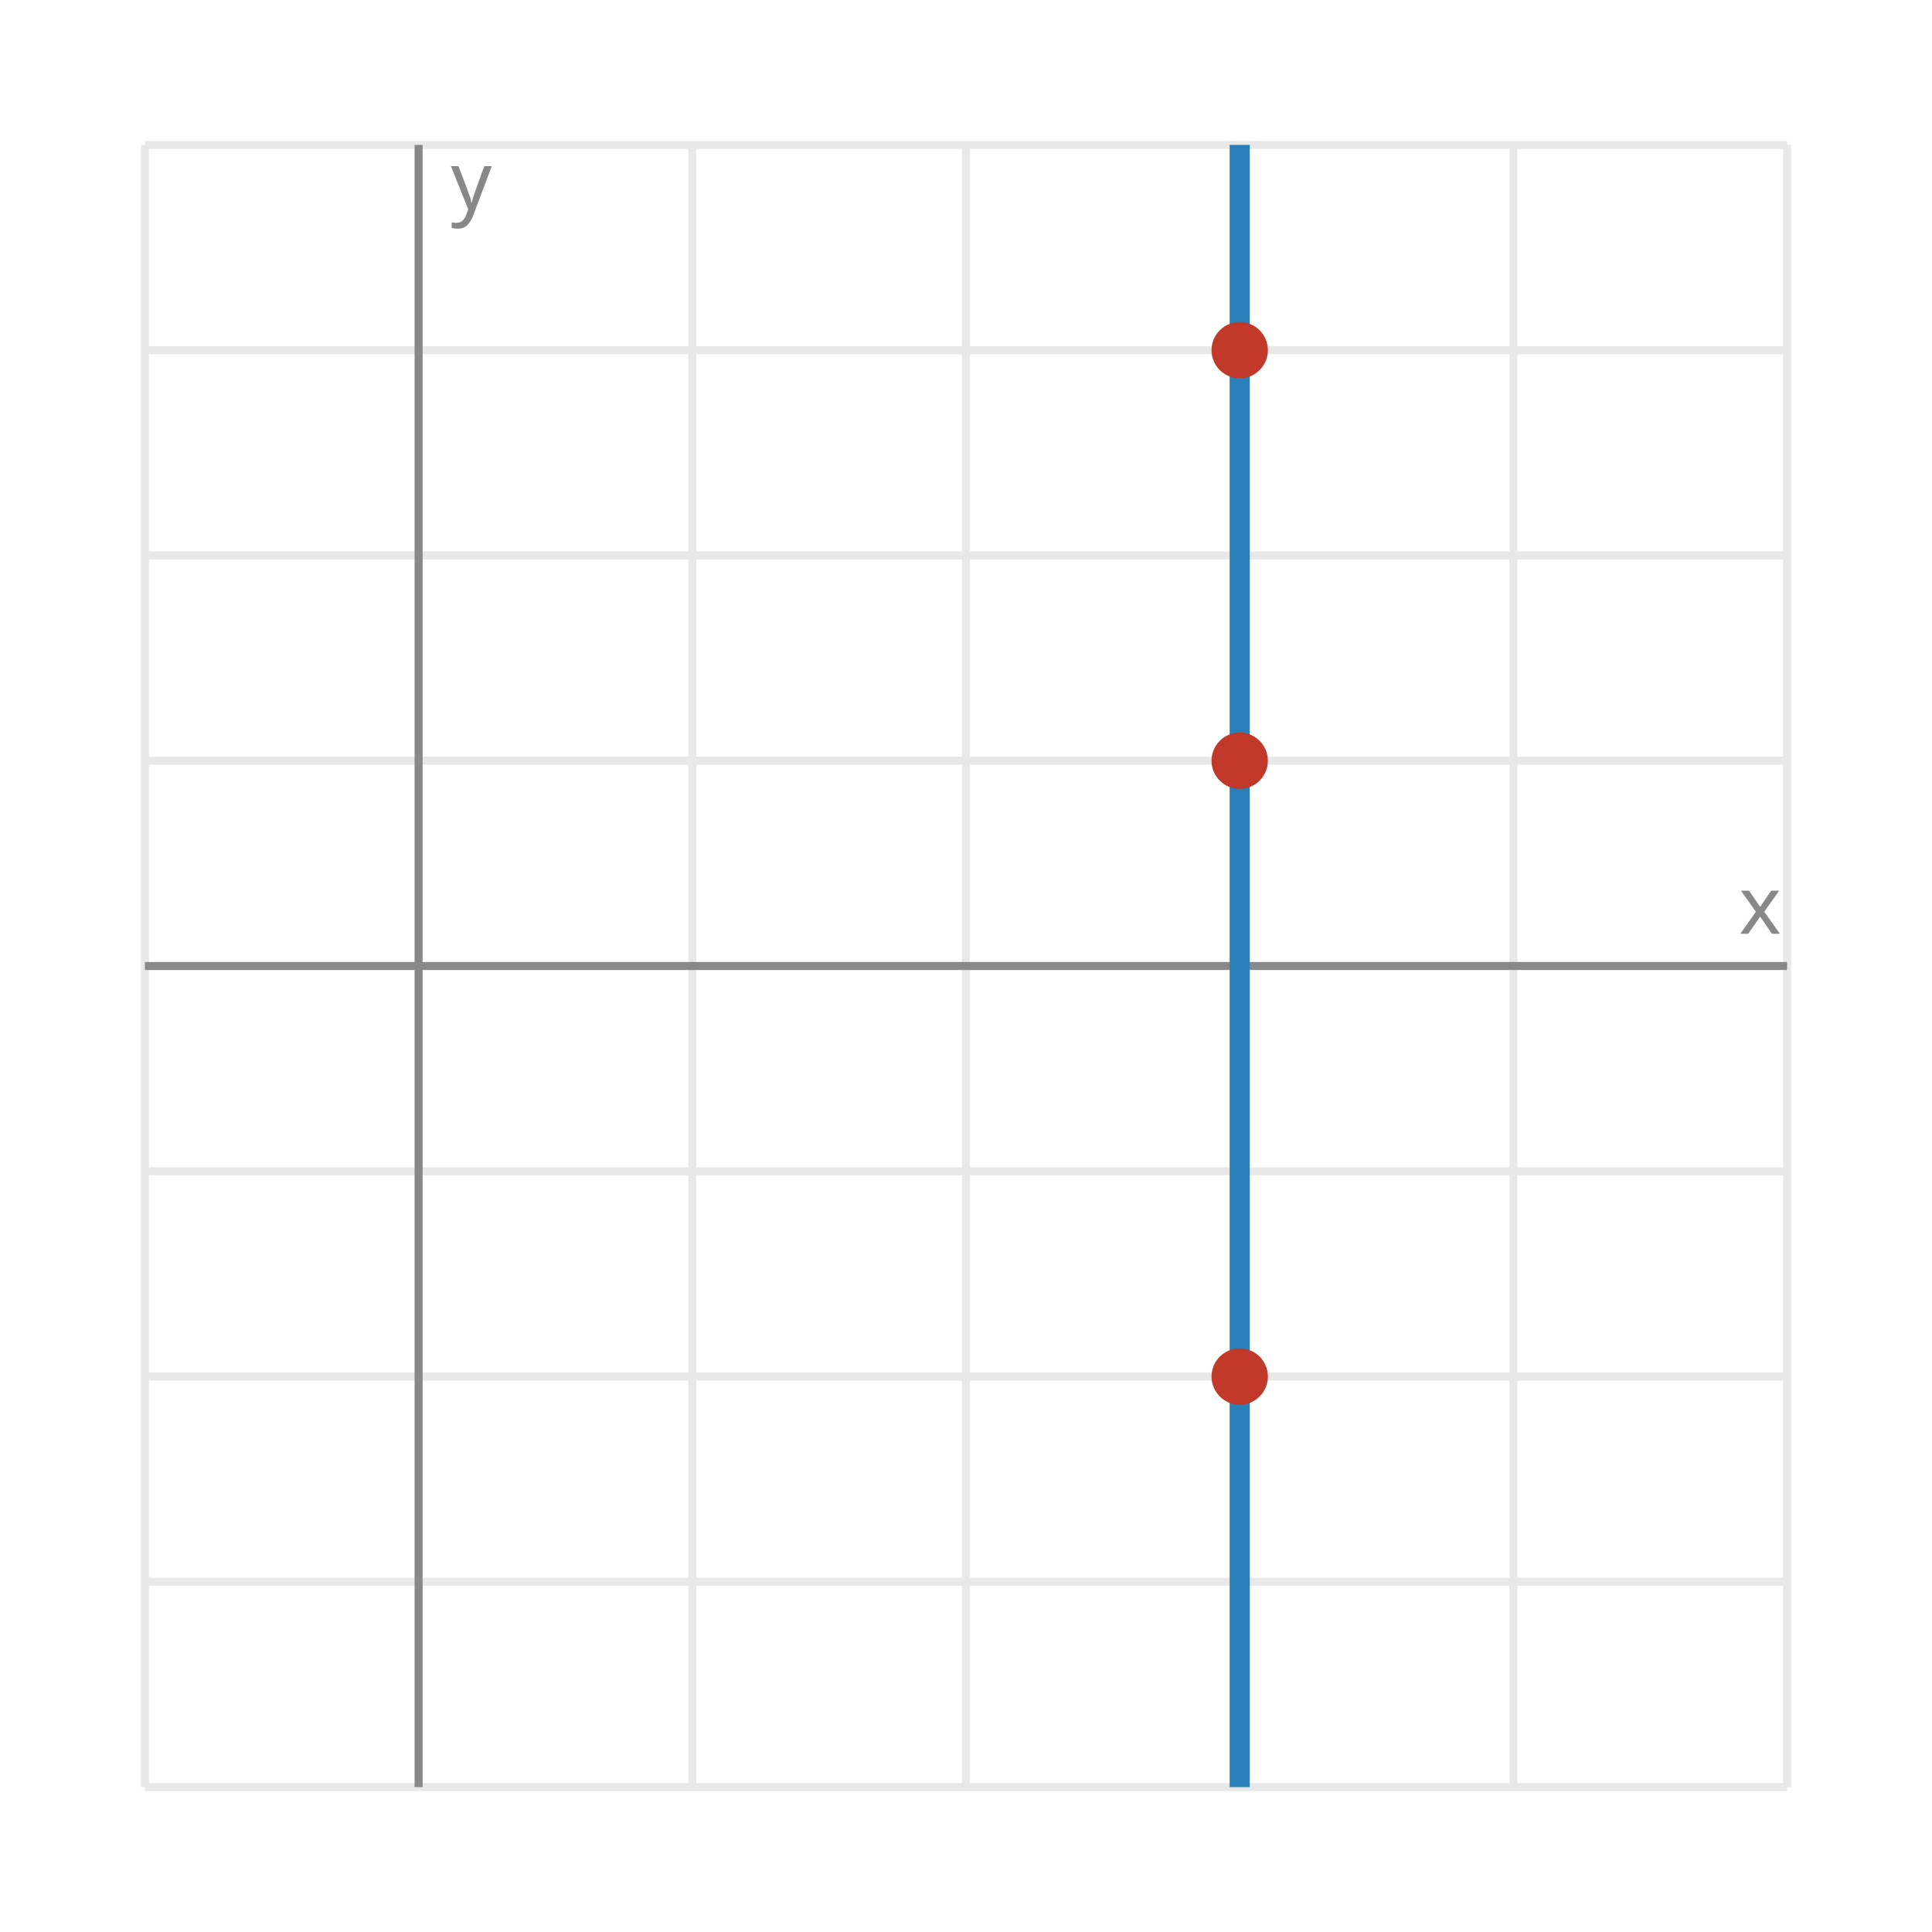
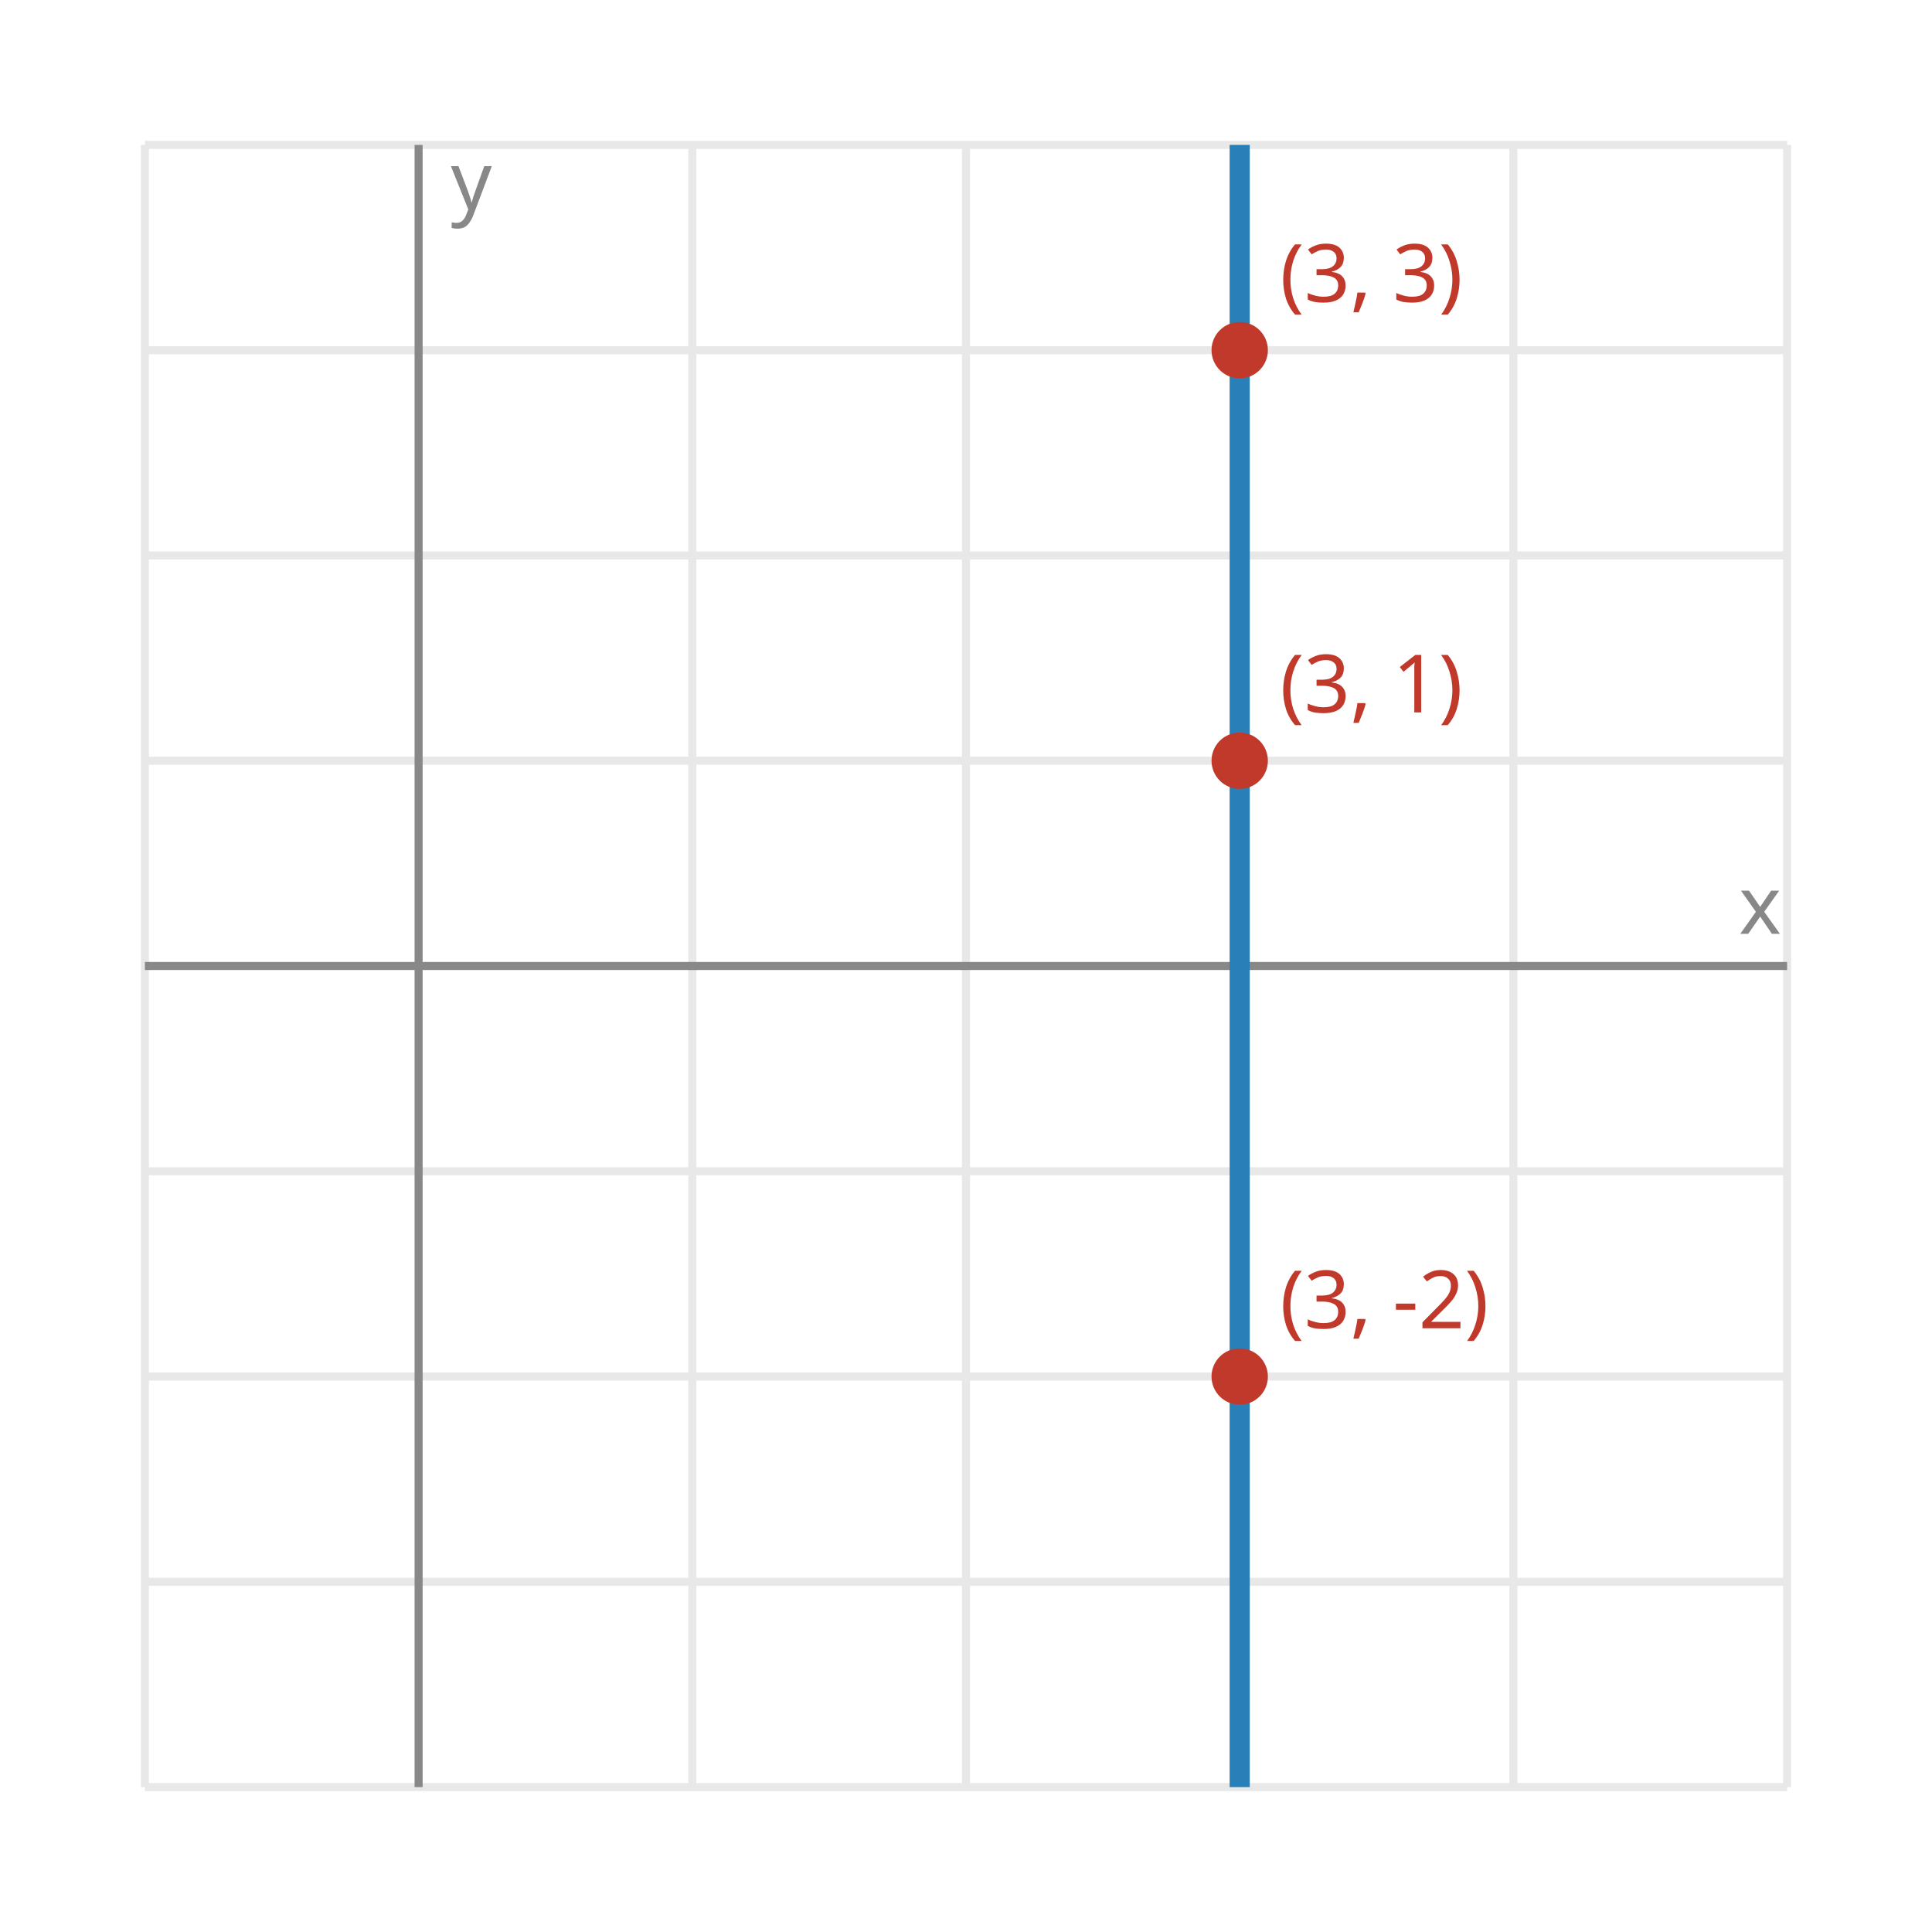
<svg xmlns="http://www.w3.org/2000/svg" viewBox="0 0 240 240" font-family="sans-serif">
  <line x1="18.0" y1="18.0" x2="18.0" y2="222.0" stroke="#e8e8e8" stroke-width="1" />
  <line x1="86.0" y1="18.0" x2="86.0" y2="222.0" stroke="#e8e8e8" stroke-width="1" />
  <line x1="120.0" y1="18.0" x2="120.0" y2="222.0" stroke="#e8e8e8" stroke-width="1" />
  <line x1="154.0" y1="18.0" x2="154.0" y2="222.0" stroke="#e8e8e8" stroke-width="1" />
  <line x1="188.0" y1="18.0" x2="188.0" y2="222.0" stroke="#e8e8e8" stroke-width="1" />
  <line x1="222.0" y1="18.0" x2="222.0" y2="222.0" stroke="#e8e8e8" stroke-width="1" />
  <line x1="18.0" y1="222.0" x2="222.0" y2="222.0" stroke="#e8e8e8" stroke-width="1" />
  <line x1="18.0" y1="196.5" x2="222.0" y2="196.5" stroke="#e8e8e8" stroke-width="1" />
  <line x1="18.0" y1="171.0" x2="222.0" y2="171.0" stroke="#e8e8e8" stroke-width="1" />
  <line x1="18.0" y1="145.5" x2="222.0" y2="145.5" stroke="#e8e8e8" stroke-width="1" />
  <line x1="18.0" y1="94.5" x2="222.0" y2="94.5" stroke="#e8e8e8" stroke-width="1" />
  <line x1="18.0" y1="69.0" x2="222.0" y2="69.0" stroke="#e8e8e8" stroke-width="1" />
  <line x1="18.0" y1="43.5" x2="222.0" y2="43.5" stroke="#e8e8e8" stroke-width="1" />
  <line x1="18.0" y1="18.0" x2="222.0" y2="18.0" stroke="#e8e8e8" stroke-width="1" />
  <line x1="18.0" y1="120.0" x2="222.0" y2="120.0" stroke="#888" />
  <text x="216.0" y="116.0" font-size="10" fill="#888">x</text>
  <line x1="52.0" y1="18.0" x2="52.0" y2="222.0" stroke="#888" />
  <text x="56.0" y="26.0" font-size="10" fill="#888">y</text>
  <line x1="154.0" y1="18.0" x2="154.0" y2="222.0" stroke="#2980b9" stroke-width="2.5" />
  <circle cx="154.0" cy="171.0" r="3.5" fill="#c0392b" />
+   <text x="159.0" y="165.0" font-size="10" fill="#c0392b">(3, -2)</text>
  <circle cx="154.0" cy="94.5" r="3.5" fill="#c0392b" />
+   <text x="159.0" y="88.5" font-size="10" fill="#c0392b">(3, 1)</text>
  <circle cx="154.0" cy="43.5" r="3.5" fill="#c0392b" />
+   <text x="159.0" y="37.5" font-size="10" fill="#c0392b">(3, 3)</text>
</svg>
